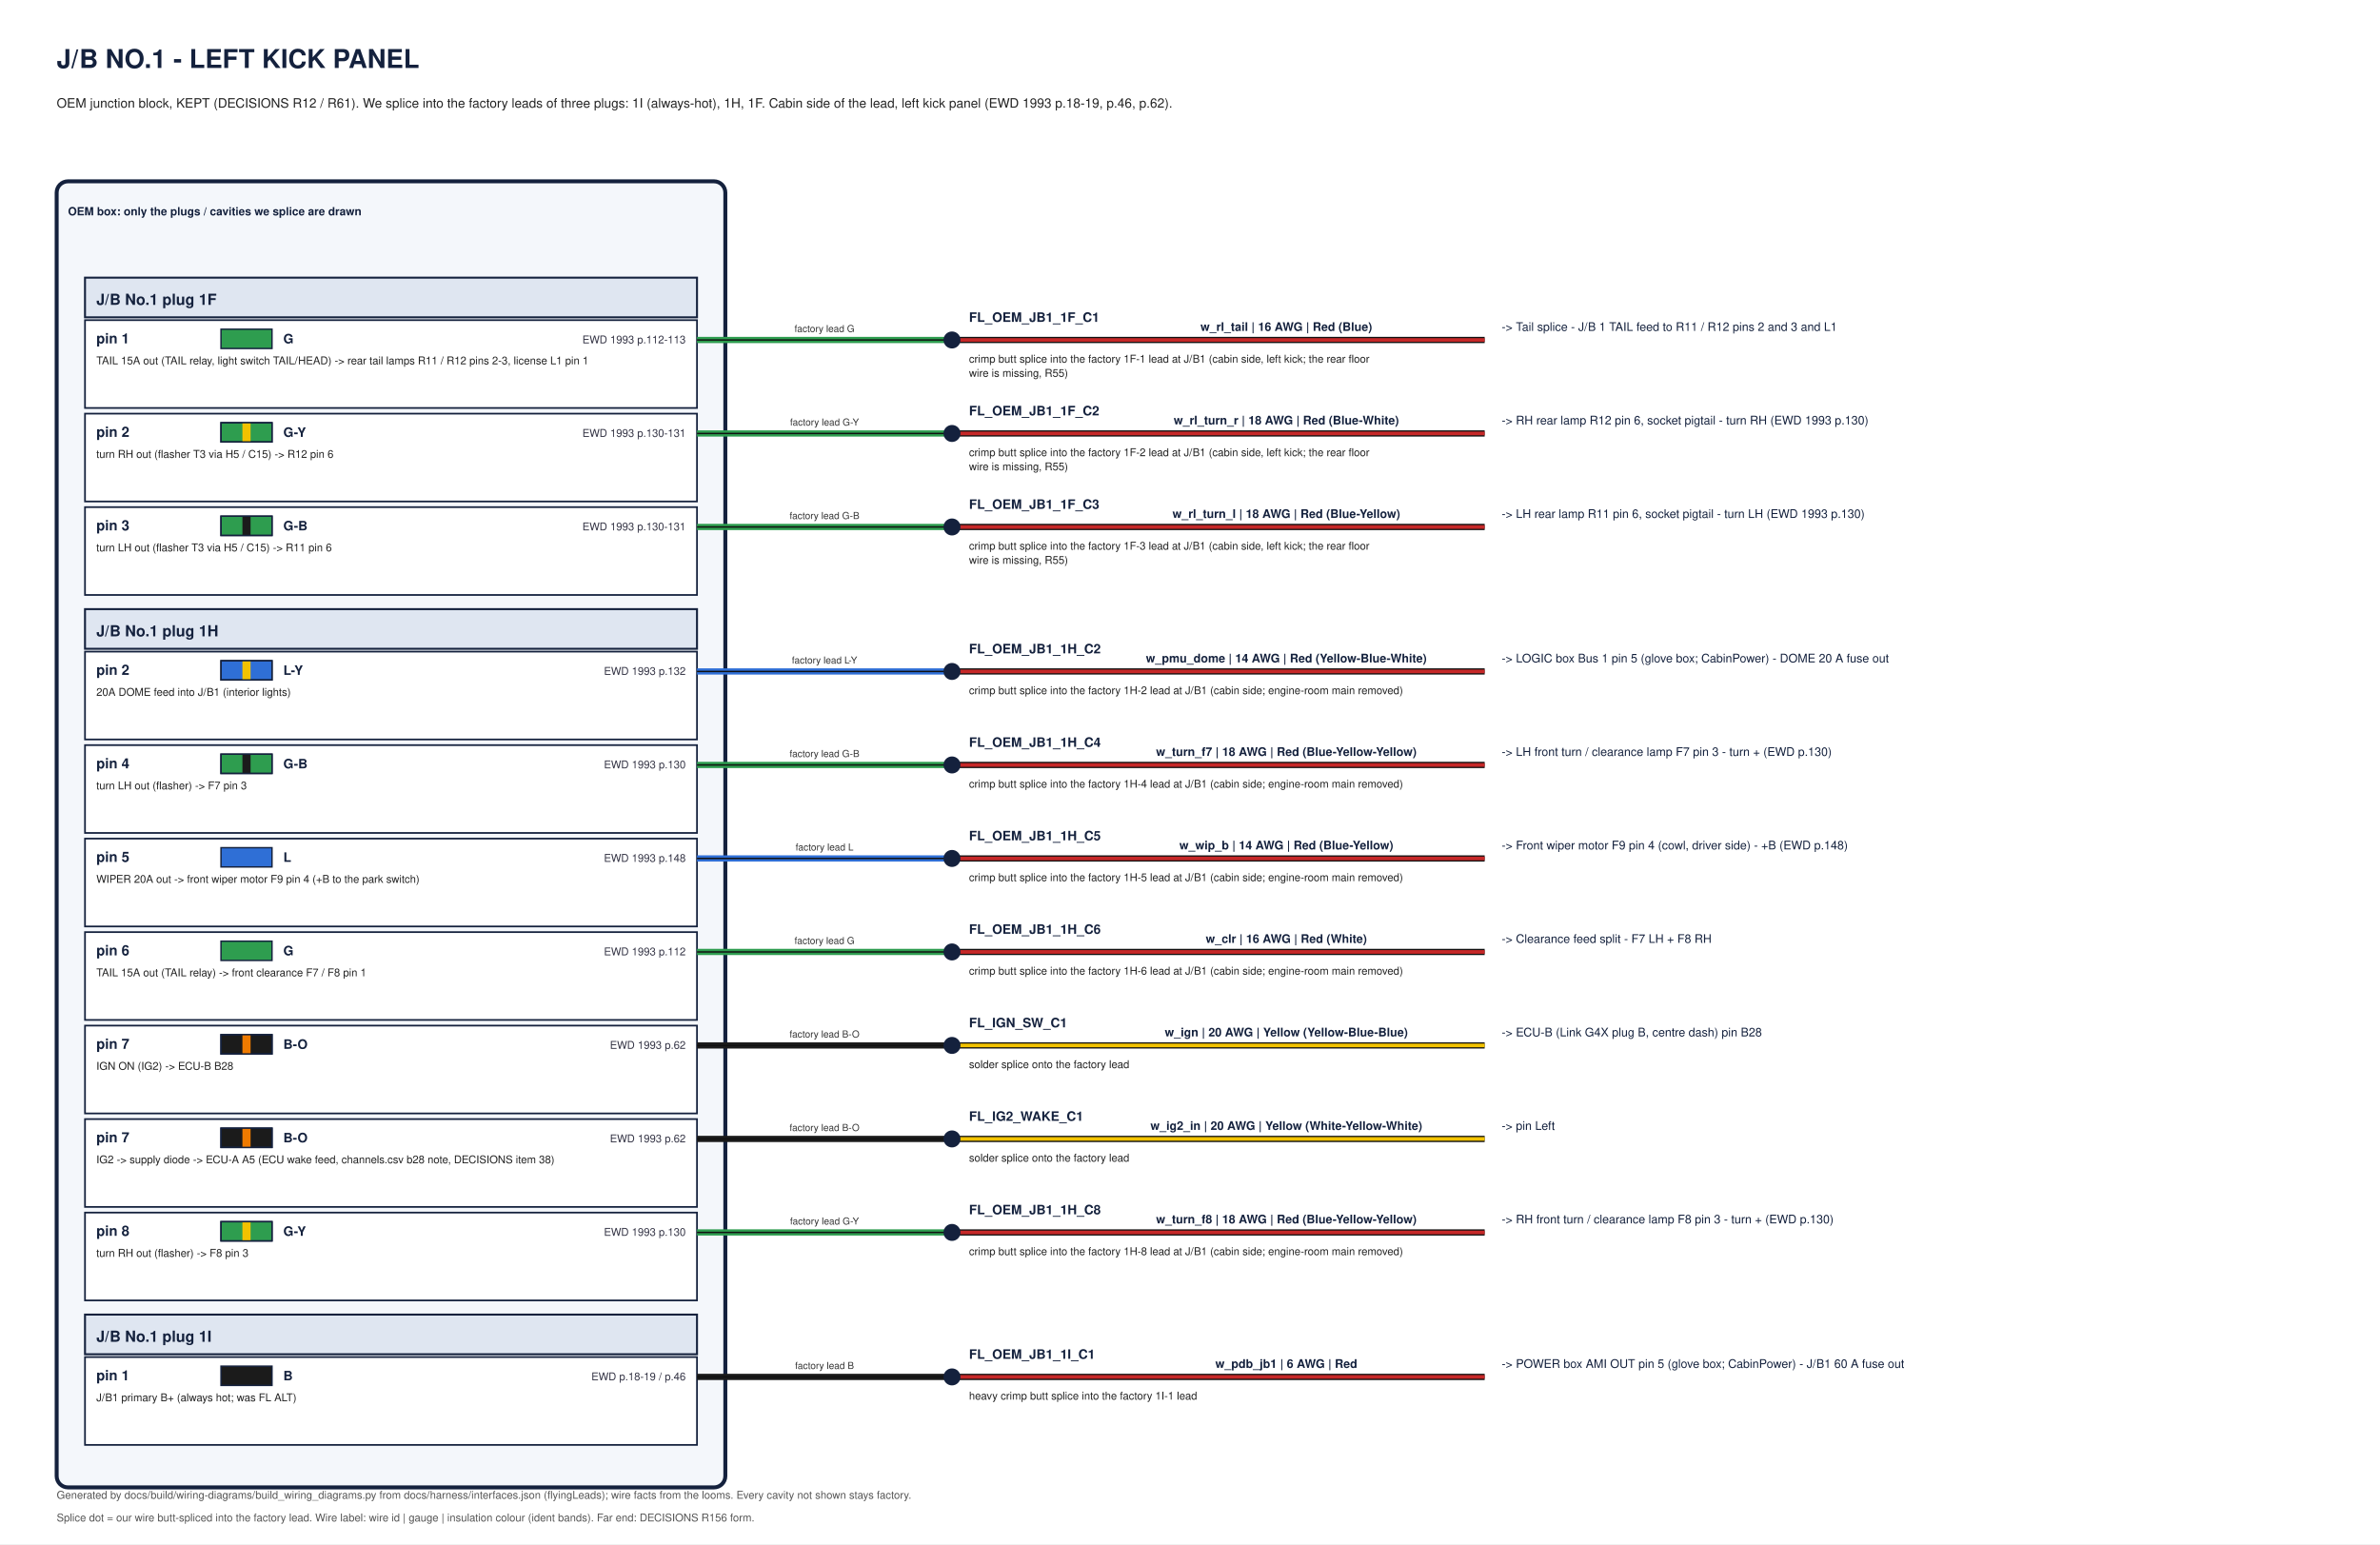
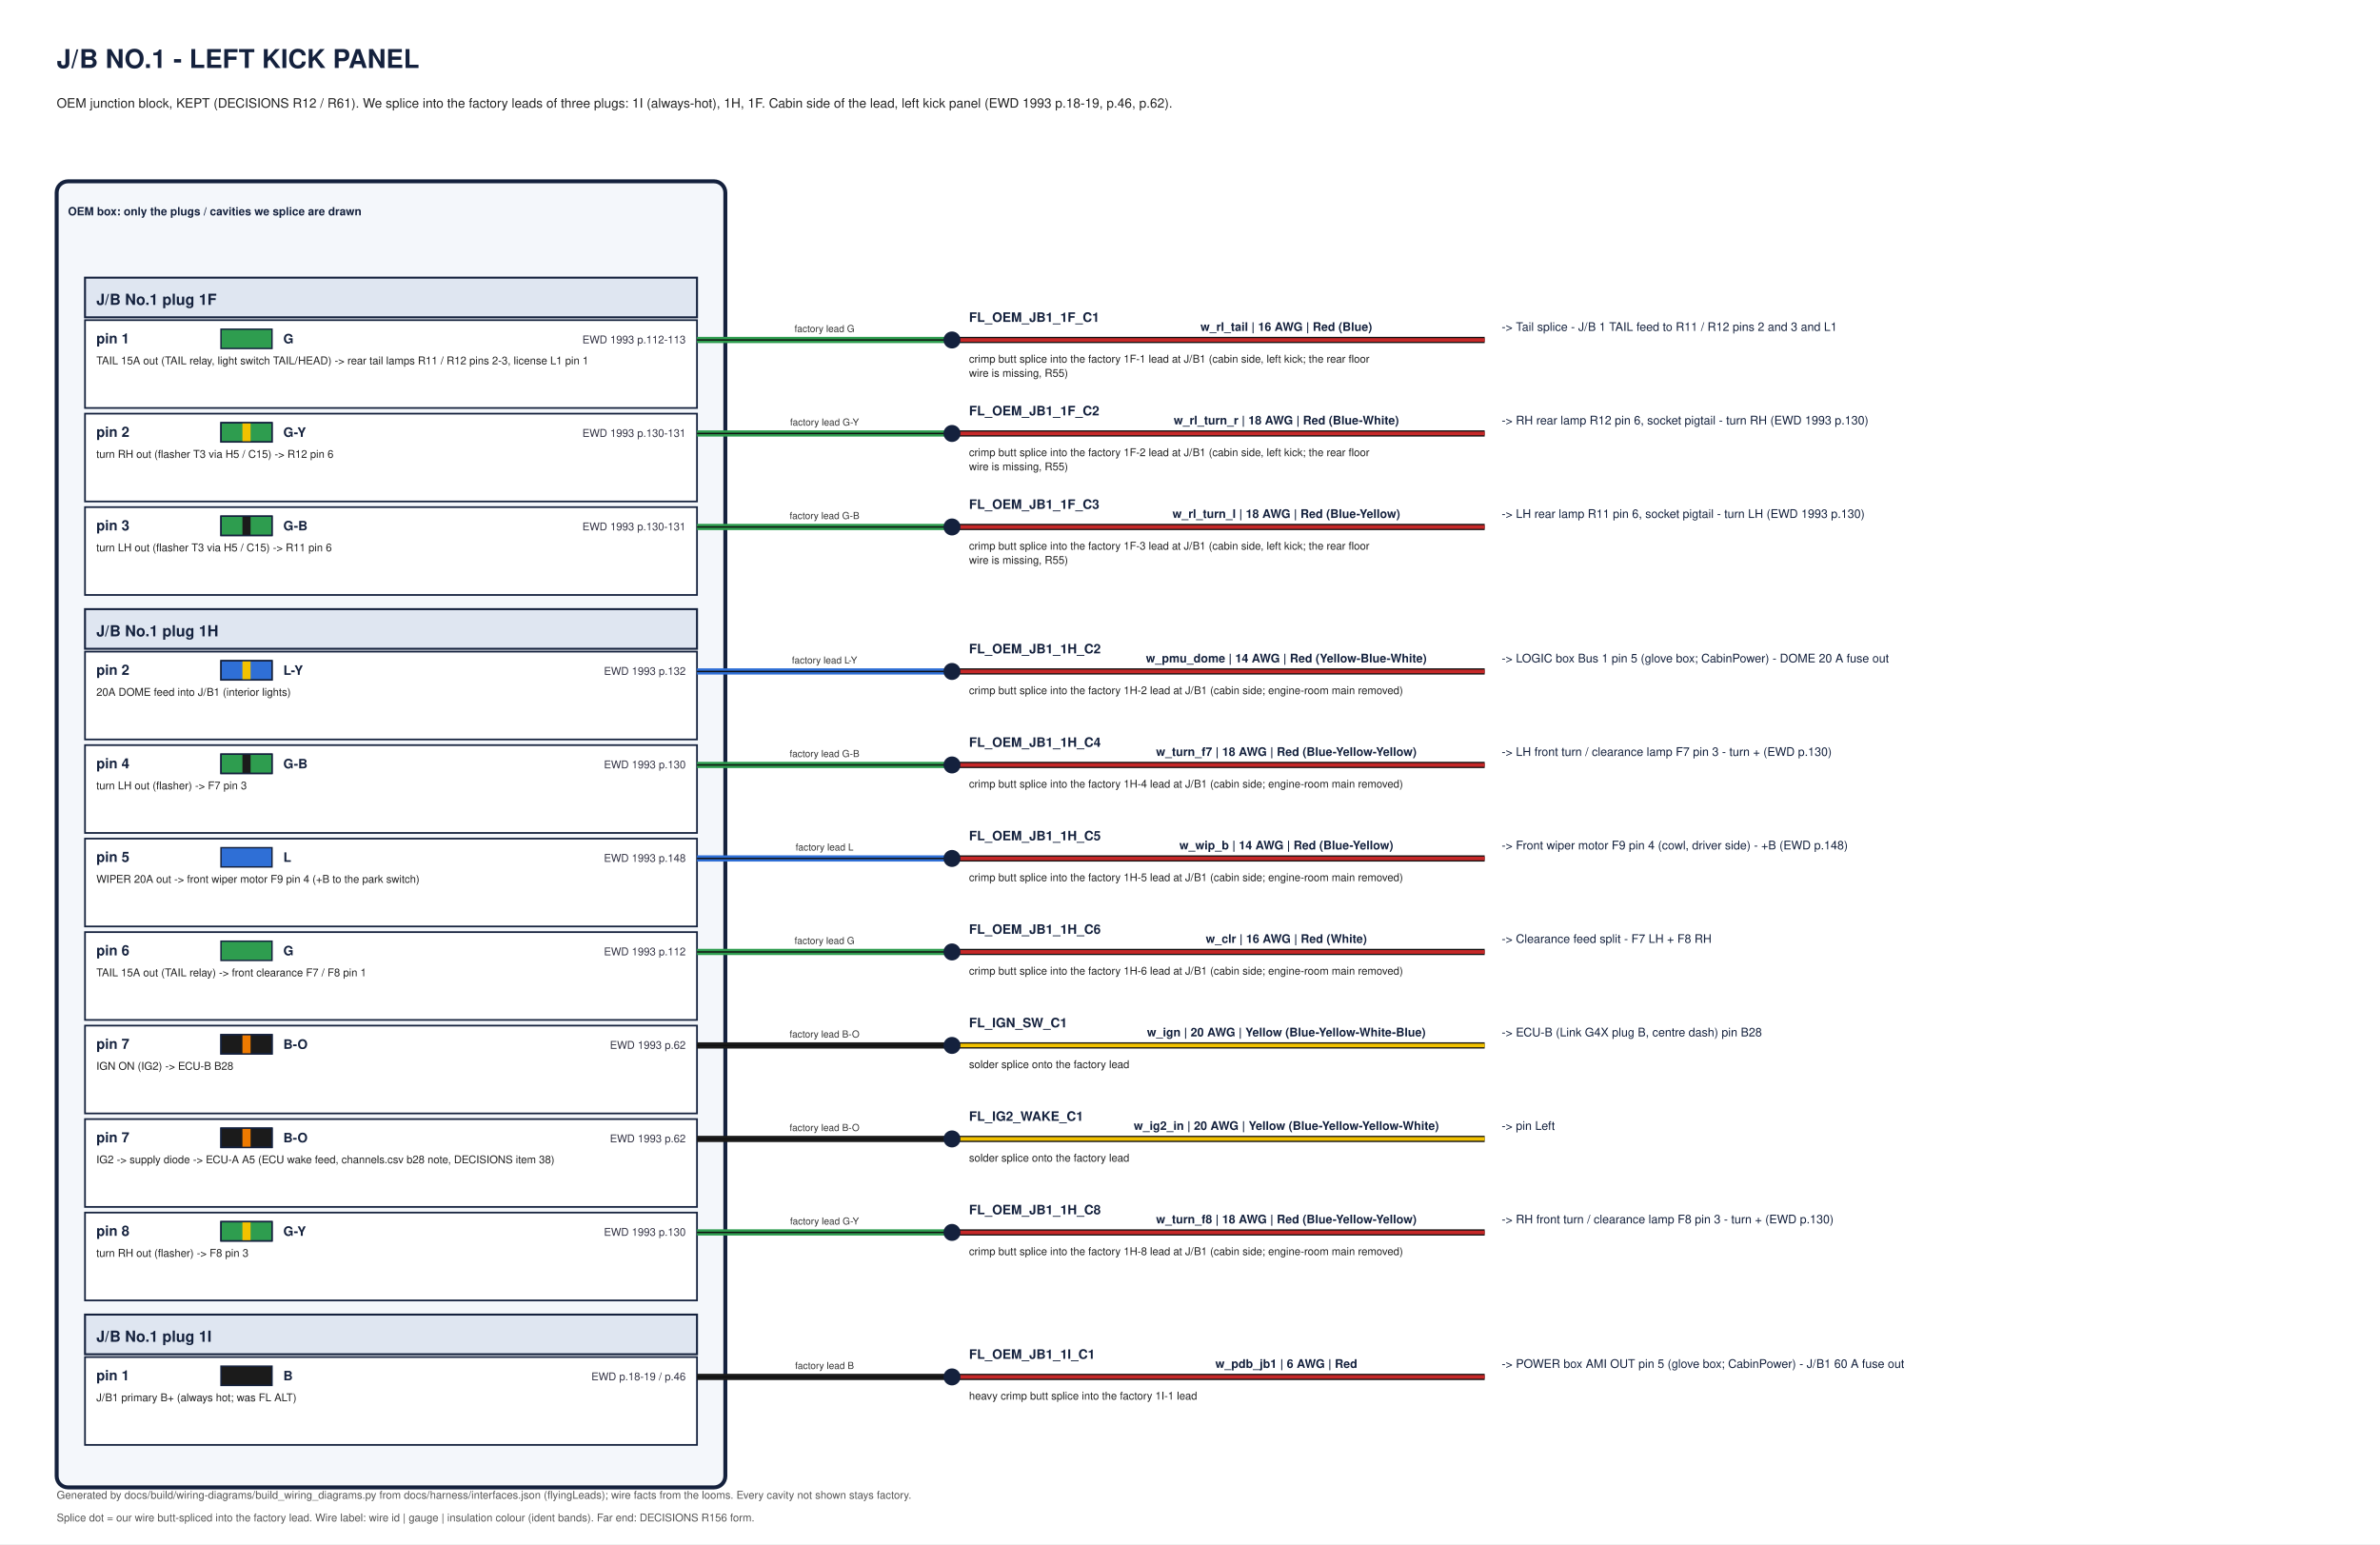
<svg xmlns="http://www.w3.org/2000/svg" viewBox="0 0 420.0 272.5" width="420.0mm" height="272.5mm">
  <rect x="0" y="0" width="420.0" height="272.5" fill="#ffffff" />
  <rect x="10.00" y="46.00" width="118.00" height="0.00" rx="0.00" fill="#ffffff" stroke="#14213d" stroke-width="0.35" />
  <rect x="10.00" y="32.00" width="118.00" height="230.50" rx="2.00" fill="#f4f7fb" stroke="#14213d" stroke-width="0.70" />
  <rect x="15.00" y="49.00" width="108.00" height="7.00" rx="0.00" fill="#dfe6f1" stroke="#14213d" stroke-width="0.35" />
  <rect x="15.00" y="56.50" width="108.00" height="15.50" rx="0.00" fill="#ffffff" stroke="#14213d" stroke-width="0.30" />
  <rect x="39.00" y="58.10" width="9.00" height="3.40" rx="0.00" fill="#2e9d4f" stroke="#14213d" stroke-width="0.25" />
  <line x1="123.00" y1="60.00" x2="168.00" y2="60.00" stroke="#2e9d4f" stroke-width="1.10" />
  <line x1="123.00" y1="60.00" x2="168.00" y2="60.00" stroke="#111" stroke-width="0.25" />
  <polyline points="168.00,60.00 262.00,60.00" fill="none" stroke="#ffffff" stroke-width="2.25" stroke-linejoin="round" stroke-linecap="butt" />
  <polyline points="168.00,60.00 262.00,60.00" fill="none" stroke="#111" stroke-width="1.10" stroke-linejoin="round" stroke-linecap="butt" />
  <polyline points="168.00,60.00 262.00,60.00" fill="none" stroke="#c62828" stroke-width="0.65" stroke-linejoin="round" stroke-linecap="butt" />
  <rect x="15.00" y="73.00" width="108.00" height="15.50" rx="0.00" fill="#ffffff" stroke="#14213d" stroke-width="0.30" />
  <rect x="39.00" y="74.60" width="9.00" height="3.40" rx="0.00" fill="#2e9d4f" stroke="#14213d" stroke-width="0.25" />
  <rect x="42.78" y="74.60" width="1.44" height="3.40" rx="0.00" fill="#f2c200" stroke="none" stroke-width="0.00" />
  <rect x="39.00" y="74.60" width="9.00" height="3.40" rx="0.00" fill="none" stroke="#14213d" stroke-width="0.25" />
  <line x1="123.00" y1="76.50" x2="168.00" y2="76.50" stroke="#2e9d4f" stroke-width="1.10" />
  <line x1="123.00" y1="76.50" x2="168.00" y2="76.50" stroke="#111" stroke-width="0.25" />
  <polyline points="168.00,76.50 262.00,76.50" fill="none" stroke="#ffffff" stroke-width="2.25" stroke-linejoin="round" stroke-linecap="butt" />
  <polyline points="168.00,76.50 262.00,76.50" fill="none" stroke="#111" stroke-width="1.10" stroke-linejoin="round" stroke-linecap="butt" />
  <polyline points="168.00,76.50 262.00,76.50" fill="none" stroke="#c62828" stroke-width="0.65" stroke-linejoin="round" stroke-linecap="butt" />
  <rect x="15.00" y="89.50" width="108.00" height="15.50" rx="0.00" fill="#ffffff" stroke="#14213d" stroke-width="0.30" />
  <rect x="39.00" y="91.10" width="9.00" height="3.40" rx="0.00" fill="#2e9d4f" stroke="#14213d" stroke-width="0.25" />
  <rect x="42.78" y="91.10" width="1.44" height="3.40" rx="0.00" fill="#1b1b1b" stroke="none" stroke-width="0.00" />
  <rect x="39.00" y="91.10" width="9.00" height="3.40" rx="0.00" fill="none" stroke="#14213d" stroke-width="0.25" />
  <line x1="123.00" y1="93.00" x2="168.00" y2="93.00" stroke="#2e9d4f" stroke-width="1.10" />
  <line x1="123.00" y1="93.00" x2="168.00" y2="93.00" stroke="#111" stroke-width="0.25" />
  <polyline points="168.00,93.00 262.00,93.00" fill="none" stroke="#ffffff" stroke-width="2.25" stroke-linejoin="round" stroke-linecap="butt" />
  <polyline points="168.00,93.00 262.00,93.00" fill="none" stroke="#111" stroke-width="1.10" stroke-linejoin="round" stroke-linecap="butt" />
  <polyline points="168.00,93.00 262.00,93.00" fill="none" stroke="#c62828" stroke-width="0.65" stroke-linejoin="round" stroke-linecap="butt" />
  <rect x="15.00" y="107.50" width="108.00" height="7.00" rx="0.00" fill="#dfe6f1" stroke="#14213d" stroke-width="0.35" />
  <rect x="15.00" y="115.00" width="108.00" height="15.50" rx="0.00" fill="#ffffff" stroke="#14213d" stroke-width="0.30" />
  <rect x="39.00" y="116.60" width="9.00" height="3.40" rx="0.00" fill="#2f6fd6" stroke="#14213d" stroke-width="0.25" />
  <rect x="42.78" y="116.60" width="1.44" height="3.40" rx="0.00" fill="#f2c200" stroke="none" stroke-width="0.00" />
  <rect x="39.00" y="116.60" width="9.00" height="3.40" rx="0.00" fill="none" stroke="#14213d" stroke-width="0.25" />
  <line x1="123.00" y1="118.50" x2="168.00" y2="118.50" stroke="#2f6fd6" stroke-width="1.10" />
  <line x1="123.00" y1="118.50" x2="168.00" y2="118.50" stroke="#111" stroke-width="0.25" />
  <polyline points="168.00,118.50 262.00,118.50" fill="none" stroke="#ffffff" stroke-width="2.25" stroke-linejoin="round" stroke-linecap="butt" />
  <polyline points="168.00,118.50 262.00,118.50" fill="none" stroke="#111" stroke-width="1.10" stroke-linejoin="round" stroke-linecap="butt" />
  <polyline points="168.00,118.50 262.00,118.50" fill="none" stroke="#c62828" stroke-width="0.65" stroke-linejoin="round" stroke-linecap="butt" />
  <rect x="15.00" y="131.50" width="108.00" height="15.50" rx="0.00" fill="#ffffff" stroke="#14213d" stroke-width="0.30" />
  <rect x="39.00" y="133.10" width="9.00" height="3.40" rx="0.00" fill="#2e9d4f" stroke="#14213d" stroke-width="0.25" />
  <rect x="42.78" y="133.10" width="1.44" height="3.40" rx="0.00" fill="#1b1b1b" stroke="none" stroke-width="0.00" />
  <rect x="39.00" y="133.10" width="9.00" height="3.40" rx="0.00" fill="none" stroke="#14213d" stroke-width="0.25" />
  <line x1="123.00" y1="135.00" x2="168.00" y2="135.00" stroke="#2e9d4f" stroke-width="1.10" />
  <line x1="123.00" y1="135.00" x2="168.00" y2="135.00" stroke="#111" stroke-width="0.25" />
  <polyline points="168.00,135.00 262.00,135.00" fill="none" stroke="#ffffff" stroke-width="2.25" stroke-linejoin="round" stroke-linecap="butt" />
  <polyline points="168.00,135.00 262.00,135.00" fill="none" stroke="#111" stroke-width="1.10" stroke-linejoin="round" stroke-linecap="butt" />
  <polyline points="168.00,135.00 262.00,135.00" fill="none" stroke="#c62828" stroke-width="0.65" stroke-linejoin="round" stroke-linecap="butt" />
  <rect x="15.00" y="148.00" width="108.00" height="15.50" rx="0.00" fill="#ffffff" stroke="#14213d" stroke-width="0.30" />
  <rect x="39.00" y="149.60" width="9.00" height="3.40" rx="0.00" fill="#2f6fd6" stroke="#14213d" stroke-width="0.25" />
  <line x1="123.00" y1="151.50" x2="168.00" y2="151.50" stroke="#2f6fd6" stroke-width="1.10" />
  <line x1="123.00" y1="151.50" x2="168.00" y2="151.50" stroke="#111" stroke-width="0.25" />
  <polyline points="168.00,151.50 262.00,151.50" fill="none" stroke="#ffffff" stroke-width="2.25" stroke-linejoin="round" stroke-linecap="butt" />
  <polyline points="168.00,151.50 262.00,151.50" fill="none" stroke="#111" stroke-width="1.10" stroke-linejoin="round" stroke-linecap="butt" />
  <polyline points="168.00,151.50 262.00,151.50" fill="none" stroke="#c62828" stroke-width="0.65" stroke-linejoin="round" stroke-linecap="butt" />
  <rect x="15.00" y="164.50" width="108.00" height="15.50" rx="0.00" fill="#ffffff" stroke="#14213d" stroke-width="0.30" />
  <rect x="39.00" y="166.10" width="9.00" height="3.40" rx="0.00" fill="#2e9d4f" stroke="#14213d" stroke-width="0.25" />
  <line x1="123.00" y1="168.00" x2="168.00" y2="168.00" stroke="#2e9d4f" stroke-width="1.10" />
  <line x1="123.00" y1="168.00" x2="168.00" y2="168.00" stroke="#111" stroke-width="0.25" />
  <polyline points="168.00,168.00 262.00,168.00" fill="none" stroke="#ffffff" stroke-width="2.25" stroke-linejoin="round" stroke-linecap="butt" />
  <polyline points="168.00,168.00 262.00,168.00" fill="none" stroke="#111" stroke-width="1.10" stroke-linejoin="round" stroke-linecap="butt" />
  <polyline points="168.00,168.00 262.00,168.00" fill="none" stroke="#c62828" stroke-width="0.65" stroke-linejoin="round" stroke-linecap="butt" />
  <rect x="15.00" y="181.00" width="108.00" height="15.50" rx="0.00" fill="#ffffff" stroke="#14213d" stroke-width="0.30" />
  <rect x="39.00" y="182.60" width="9.00" height="3.40" rx="0.00" fill="#1b1b1b" stroke="#14213d" stroke-width="0.25" />
  <rect x="42.78" y="182.60" width="1.44" height="3.40" rx="0.00" fill="#ee7a00" stroke="none" stroke-width="0.00" />
  <rect x="39.00" y="182.60" width="9.00" height="3.40" rx="0.00" fill="none" stroke="#14213d" stroke-width="0.25" />
  <line x1="123.00" y1="184.50" x2="168.00" y2="184.50" stroke="#1b1b1b" stroke-width="1.10" />
  <line x1="123.00" y1="184.50" x2="168.00" y2="184.50" stroke="#111" stroke-width="0.25" />
  <polyline points="168.00,184.50 262.00,184.50" fill="none" stroke="#ffffff" stroke-width="2.25" stroke-linejoin="round" stroke-linecap="butt" />
  <polyline points="168.00,184.50 262.00,184.50" fill="none" stroke="#111" stroke-width="1.10" stroke-linejoin="round" stroke-linecap="butt" />
  <polyline points="168.00,184.50 262.00,184.50" fill="none" stroke="#f2c200" stroke-width="0.65" stroke-linejoin="round" stroke-linecap="butt" />
  <rect x="15.00" y="197.50" width="108.00" height="15.50" rx="0.00" fill="#ffffff" stroke="#14213d" stroke-width="0.30" />
  <rect x="39.00" y="199.10" width="9.00" height="3.40" rx="0.00" fill="#1b1b1b" stroke="#14213d" stroke-width="0.25" />
  <rect x="42.78" y="199.10" width="1.44" height="3.40" rx="0.00" fill="#ee7a00" stroke="none" stroke-width="0.00" />
  <rect x="39.00" y="199.10" width="9.00" height="3.40" rx="0.00" fill="none" stroke="#14213d" stroke-width="0.25" />
  <line x1="123.00" y1="201.00" x2="168.00" y2="201.00" stroke="#1b1b1b" stroke-width="1.10" />
  <line x1="123.00" y1="201.00" x2="168.00" y2="201.00" stroke="#111" stroke-width="0.25" />
  <polyline points="168.00,201.00 262.00,201.00" fill="none" stroke="#ffffff" stroke-width="2.25" stroke-linejoin="round" stroke-linecap="butt" />
  <polyline points="168.00,201.00 262.00,201.00" fill="none" stroke="#111" stroke-width="1.10" stroke-linejoin="round" stroke-linecap="butt" />
  <polyline points="168.00,201.00 262.00,201.00" fill="none" stroke="#f2c200" stroke-width="0.65" stroke-linejoin="round" stroke-linecap="butt" />
  <rect x="15.00" y="214.00" width="108.00" height="15.50" rx="0.00" fill="#ffffff" stroke="#14213d" stroke-width="0.30" />
  <rect x="39.00" y="215.60" width="9.00" height="3.40" rx="0.00" fill="#2e9d4f" stroke="#14213d" stroke-width="0.25" />
  <rect x="42.78" y="215.60" width="1.44" height="3.40" rx="0.00" fill="#f2c200" stroke="none" stroke-width="0.00" />
  <rect x="39.00" y="215.60" width="9.00" height="3.40" rx="0.00" fill="none" stroke="#14213d" stroke-width="0.25" />
  <line x1="123.00" y1="217.50" x2="168.00" y2="217.50" stroke="#2e9d4f" stroke-width="1.10" />
  <line x1="123.00" y1="217.50" x2="168.00" y2="217.50" stroke="#111" stroke-width="0.25" />
  <polyline points="168.00,217.50 262.00,217.50" fill="none" stroke="#ffffff" stroke-width="2.25" stroke-linejoin="round" stroke-linecap="butt" />
  <polyline points="168.00,217.50 262.00,217.50" fill="none" stroke="#111" stroke-width="1.10" stroke-linejoin="round" stroke-linecap="butt" />
  <polyline points="168.00,217.50 262.00,217.50" fill="none" stroke="#c62828" stroke-width="0.65" stroke-linejoin="round" stroke-linecap="butt" />
  <rect x="15.00" y="232.00" width="108.00" height="7.00" rx="0.00" fill="#dfe6f1" stroke="#14213d" stroke-width="0.35" />
  <rect x="15.00" y="239.50" width="108.00" height="15.50" rx="0.00" fill="#ffffff" stroke="#14213d" stroke-width="0.30" />
  <rect x="39.00" y="241.10" width="9.00" height="3.40" rx="0.00" fill="#1b1b1b" stroke="#14213d" stroke-width="0.25" />
  <line x1="123.00" y1="243.00" x2="168.00" y2="243.00" stroke="#1b1b1b" stroke-width="1.10" />
  <line x1="123.00" y1="243.00" x2="168.00" y2="243.00" stroke="#111" stroke-width="0.25" />
  <polyline points="168.00,243.00 262.00,243.00" fill="none" stroke="#ffffff" stroke-width="2.25" stroke-linejoin="round" stroke-linecap="butt" />
  <polyline points="168.00,243.00 262.00,243.00" fill="none" stroke="#111" stroke-width="1.10" stroke-linejoin="round" stroke-linecap="butt" />
  <polyline points="168.00,243.00 262.00,243.00" fill="none" stroke="#c62828" stroke-width="0.65" stroke-linejoin="round" stroke-linecap="butt" />
  <text x="10.00" y="12.00" font-size="4.60" text-anchor="start" fill="#14213d" font-family="Helvetica, Arial, sans-serif" font-weight="bold">J/B NO.1 - LEFT KICK PANEL</text>
  <text x="10.00" y="19.00" font-size="2.30" text-anchor="start" fill="#222" font-family="Helvetica, Arial, sans-serif">OEM junction block, KEPT (DECISIONS R12 / R61). We splice into the factory leads of three plugs: 1I (always-hot), 1H, 1F. Cabin side of the lead, left kick panel (EWD 1993 p.18-19, p.46, p.62).</text>
  <text x="17.00" y="53.80" font-size="2.70" text-anchor="start" fill="#14213d" font-family="Helvetica, Arial, sans-serif" font-weight="bold">J/B No.1 plug 1F</text>
  <text x="17.00" y="60.60" font-size="2.50" text-anchor="start" fill="#14213d" font-family="Helvetica, Arial, sans-serif" font-weight="bold">pin 1</text>
  <text x="50.00" y="60.60" font-size="2.30" text-anchor="start" fill="#14213d" font-family="Helvetica, Arial, sans-serif" font-weight="bold">G</text>
  <text x="121.00" y="60.60" font-size="1.90" text-anchor="end" fill="#334" font-family="Helvetica, Arial, sans-serif">EWD 1993 p.112-113</text>
  <text x="17.00" y="64.30" font-size="1.90" text-anchor="start" fill="#222" font-family="Helvetica, Arial, sans-serif">TAIL 15A out (TAIL relay, light switch TAIL/HEAD) -&gt; rear tail lamps R11 / R12 pins 2-3, license L1 pin 1</text>
  <text x="145.50" y="58.60" font-size="1.70" text-anchor="middle" fill="#333" font-family="Helvetica, Arial, sans-serif">factory lead G</text>
  <circle cx="168.00" cy="60.00" r="1.50" fill="#14213d" stroke="none" stroke-width="0.20" />
  <text x="171.00" y="56.80" font-size="2.30" text-anchor="start" fill="#14213d" font-family="Helvetica, Arial, sans-serif" font-weight="bold">FL_OEM_JB1_1F_C1</text>
  <text x="171.00" y="64.00" font-size="1.90" text-anchor="start" fill="#222" font-family="Helvetica, Arial, sans-serif">crimp butt splice into the factory 1F-1 lead at J/B1 (cabin side, left kick; the rear floor</text>
  <text x="171.00" y="66.50" font-size="1.90" text-anchor="start" fill="#222" font-family="Helvetica, Arial, sans-serif">wire is missing, R55)</text>
  <text x="227.00" y="58.40" font-size="2.10" text-anchor="middle" fill="#14213d" font-family="Helvetica, Arial, sans-serif" font-weight="bold">w_rl_tail | 16 AWG | Red (Blue)</text>
  <text x="265.00" y="58.40" font-size="2.10" text-anchor="start" fill="#14213d" font-family="Helvetica, Arial, sans-serif">-&gt; Tail splice - J/B 1 TAIL feed to R11 / R12 pins 2 and 3 and L1</text>
  <text x="17.00" y="77.10" font-size="2.50" text-anchor="start" fill="#14213d" font-family="Helvetica, Arial, sans-serif" font-weight="bold">pin 2</text>
  <text x="50.00" y="77.10" font-size="2.30" text-anchor="start" fill="#14213d" font-family="Helvetica, Arial, sans-serif" font-weight="bold">G-Y</text>
  <text x="121.00" y="77.10" font-size="1.90" text-anchor="end" fill="#334" font-family="Helvetica, Arial, sans-serif">EWD 1993 p.130-131</text>
  <text x="17.00" y="80.80" font-size="1.90" text-anchor="start" fill="#222" font-family="Helvetica, Arial, sans-serif">turn RH out (flasher T3 via H5 / C15) -&gt; R12 pin 6</text>
  <text x="145.50" y="75.10" font-size="1.70" text-anchor="middle" fill="#333" font-family="Helvetica, Arial, sans-serif">factory lead G-Y</text>
  <circle cx="168.00" cy="76.50" r="1.50" fill="#14213d" stroke="none" stroke-width="0.20" />
  <text x="171.00" y="73.30" font-size="2.30" text-anchor="start" fill="#14213d" font-family="Helvetica, Arial, sans-serif" font-weight="bold">FL_OEM_JB1_1F_C2</text>
  <text x="171.00" y="80.50" font-size="1.90" text-anchor="start" fill="#222" font-family="Helvetica, Arial, sans-serif">crimp butt splice into the factory 1F-2 lead at J/B1 (cabin side, left kick; the rear floor</text>
  <text x="171.00" y="83.00" font-size="1.90" text-anchor="start" fill="#222" font-family="Helvetica, Arial, sans-serif">wire is missing, R55)</text>
  <text x="227.00" y="74.90" font-size="2.10" text-anchor="middle" fill="#14213d" font-family="Helvetica, Arial, sans-serif" font-weight="bold">w_rl_turn_r | 18 AWG | Red (Blue-White)</text>
  <text x="265.00" y="74.90" font-size="2.10" text-anchor="start" fill="#14213d" font-family="Helvetica, Arial, sans-serif">-&gt; RH rear lamp R12 pin 6, socket pigtail - turn RH (EWD 1993 p.130)</text>
  <text x="17.00" y="93.60" font-size="2.50" text-anchor="start" fill="#14213d" font-family="Helvetica, Arial, sans-serif" font-weight="bold">pin 3</text>
  <text x="50.00" y="93.60" font-size="2.30" text-anchor="start" fill="#14213d" font-family="Helvetica, Arial, sans-serif" font-weight="bold">G-B</text>
  <text x="121.00" y="93.60" font-size="1.90" text-anchor="end" fill="#334" font-family="Helvetica, Arial, sans-serif">EWD 1993 p.130-131</text>
  <text x="17.00" y="97.30" font-size="1.90" text-anchor="start" fill="#222" font-family="Helvetica, Arial, sans-serif">turn LH out (flasher T3 via H5 / C15) -&gt; R11 pin 6</text>
  <text x="145.50" y="91.60" font-size="1.70" text-anchor="middle" fill="#333" font-family="Helvetica, Arial, sans-serif">factory lead G-B</text>
  <circle cx="168.00" cy="93.00" r="1.50" fill="#14213d" stroke="none" stroke-width="0.20" />
  <text x="171.00" y="89.80" font-size="2.30" text-anchor="start" fill="#14213d" font-family="Helvetica, Arial, sans-serif" font-weight="bold">FL_OEM_JB1_1F_C3</text>
  <text x="171.00" y="97.00" font-size="1.90" text-anchor="start" fill="#222" font-family="Helvetica, Arial, sans-serif">crimp butt splice into the factory 1F-3 lead at J/B1 (cabin side, left kick; the rear floor</text>
  <text x="171.00" y="99.50" font-size="1.90" text-anchor="start" fill="#222" font-family="Helvetica, Arial, sans-serif">wire is missing, R55)</text>
  <text x="227.00" y="91.40" font-size="2.10" text-anchor="middle" fill="#14213d" font-family="Helvetica, Arial, sans-serif" font-weight="bold">w_rl_turn_l | 18 AWG | Red (Blue-Yellow)</text>
  <text x="265.00" y="91.40" font-size="2.10" text-anchor="start" fill="#14213d" font-family="Helvetica, Arial, sans-serif">-&gt; LH rear lamp R11 pin 6, socket pigtail - turn LH (EWD 1993 p.130)</text>
  <text x="17.00" y="112.30" font-size="2.70" text-anchor="start" fill="#14213d" font-family="Helvetica, Arial, sans-serif" font-weight="bold">J/B No.1 plug 1H</text>
  <text x="17.00" y="119.10" font-size="2.50" text-anchor="start" fill="#14213d" font-family="Helvetica, Arial, sans-serif" font-weight="bold">pin 2</text>
  <text x="50.00" y="119.10" font-size="2.30" text-anchor="start" fill="#14213d" font-family="Helvetica, Arial, sans-serif" font-weight="bold">L-Y</text>
  <text x="121.00" y="119.10" font-size="1.90" text-anchor="end" fill="#334" font-family="Helvetica, Arial, sans-serif">EWD 1993 p.132</text>
  <text x="17.00" y="122.80" font-size="1.90" text-anchor="start" fill="#222" font-family="Helvetica, Arial, sans-serif">20A DOME feed into J/B1 (interior lights)</text>
  <text x="145.50" y="117.10" font-size="1.70" text-anchor="middle" fill="#333" font-family="Helvetica, Arial, sans-serif">factory lead L-Y</text>
  <circle cx="168.00" cy="118.50" r="1.50" fill="#14213d" stroke="none" stroke-width="0.20" />
  <text x="171.00" y="115.30" font-size="2.30" text-anchor="start" fill="#14213d" font-family="Helvetica, Arial, sans-serif" font-weight="bold">FL_OEM_JB1_1H_C2</text>
  <text x="171.00" y="122.50" font-size="1.90" text-anchor="start" fill="#222" font-family="Helvetica, Arial, sans-serif">crimp butt splice into the factory 1H-2 lead at J/B1 (cabin side; engine-room main removed)</text>
  <text x="227.00" y="116.90" font-size="2.10" text-anchor="middle" fill="#14213d" font-family="Helvetica, Arial, sans-serif" font-weight="bold">w_pmu_dome | 14 AWG | Red (Yellow-Blue-White)</text>
  <text x="265.00" y="116.90" font-size="2.10" text-anchor="start" fill="#14213d" font-family="Helvetica, Arial, sans-serif">-&gt; LOGIC box Bus 1 pin 5 (glove box; CabinPower) - DOME 20 A fuse out</text>
  <text x="17.00" y="135.60" font-size="2.50" text-anchor="start" fill="#14213d" font-family="Helvetica, Arial, sans-serif" font-weight="bold">pin 4</text>
  <text x="50.00" y="135.60" font-size="2.30" text-anchor="start" fill="#14213d" font-family="Helvetica, Arial, sans-serif" font-weight="bold">G-B</text>
  <text x="121.00" y="135.60" font-size="1.90" text-anchor="end" fill="#334" font-family="Helvetica, Arial, sans-serif">EWD 1993 p.130</text>
  <text x="17.00" y="139.30" font-size="1.90" text-anchor="start" fill="#222" font-family="Helvetica, Arial, sans-serif">turn LH out (flasher) -&gt; F7 pin 3</text>
  <text x="145.50" y="133.60" font-size="1.70" text-anchor="middle" fill="#333" font-family="Helvetica, Arial, sans-serif">factory lead G-B</text>
  <circle cx="168.00" cy="135.00" r="1.50" fill="#14213d" stroke="none" stroke-width="0.20" />
  <text x="171.00" y="131.80" font-size="2.30" text-anchor="start" fill="#14213d" font-family="Helvetica, Arial, sans-serif" font-weight="bold">FL_OEM_JB1_1H_C4</text>
  <text x="171.00" y="139.00" font-size="1.90" text-anchor="start" fill="#222" font-family="Helvetica, Arial, sans-serif">crimp butt splice into the factory 1H-4 lead at J/B1 (cabin side; engine-room main removed)</text>
  <text x="227.00" y="133.40" font-size="2.10" text-anchor="middle" fill="#14213d" font-family="Helvetica, Arial, sans-serif" font-weight="bold">w_turn_f7 | 18 AWG | Red (Blue-Yellow-Yellow)</text>
  <text x="265.00" y="133.40" font-size="2.10" text-anchor="start" fill="#14213d" font-family="Helvetica, Arial, sans-serif">-&gt; LH front turn / clearance lamp F7 pin 3 - turn + (EWD p.130)</text>
  <text x="17.00" y="152.10" font-size="2.50" text-anchor="start" fill="#14213d" font-family="Helvetica, Arial, sans-serif" font-weight="bold">pin 5</text>
  <text x="50.00" y="152.10" font-size="2.30" text-anchor="start" fill="#14213d" font-family="Helvetica, Arial, sans-serif" font-weight="bold">L</text>
  <text x="121.00" y="152.10" font-size="1.90" text-anchor="end" fill="#334" font-family="Helvetica, Arial, sans-serif">EWD 1993 p.148</text>
  <text x="17.00" y="155.80" font-size="1.90" text-anchor="start" fill="#222" font-family="Helvetica, Arial, sans-serif">WIPER 20A out -&gt; front wiper motor F9 pin 4 (+B to the park switch)</text>
  <text x="145.50" y="150.10" font-size="1.70" text-anchor="middle" fill="#333" font-family="Helvetica, Arial, sans-serif">factory lead L</text>
  <circle cx="168.00" cy="151.50" r="1.50" fill="#14213d" stroke="none" stroke-width="0.20" />
  <text x="171.00" y="148.30" font-size="2.30" text-anchor="start" fill="#14213d" font-family="Helvetica, Arial, sans-serif" font-weight="bold">FL_OEM_JB1_1H_C5</text>
  <text x="171.00" y="155.50" font-size="1.90" text-anchor="start" fill="#222" font-family="Helvetica, Arial, sans-serif">crimp butt splice into the factory 1H-5 lead at J/B1 (cabin side; engine-room main removed)</text>
  <text x="227.00" y="149.90" font-size="2.10" text-anchor="middle" fill="#14213d" font-family="Helvetica, Arial, sans-serif" font-weight="bold">w_wip_b | 14 AWG | Red (Blue-Yellow)</text>
  <text x="265.00" y="149.90" font-size="2.10" text-anchor="start" fill="#14213d" font-family="Helvetica, Arial, sans-serif">-&gt; Front wiper motor F9 pin 4 (cowl, driver side) - +B (EWD p.148)</text>
  <text x="17.00" y="168.60" font-size="2.50" text-anchor="start" fill="#14213d" font-family="Helvetica, Arial, sans-serif" font-weight="bold">pin 6</text>
  <text x="50.00" y="168.60" font-size="2.30" text-anchor="start" fill="#14213d" font-family="Helvetica, Arial, sans-serif" font-weight="bold">G</text>
  <text x="121.00" y="168.60" font-size="1.90" text-anchor="end" fill="#334" font-family="Helvetica, Arial, sans-serif">EWD 1993 p.112</text>
  <text x="17.00" y="172.30" font-size="1.90" text-anchor="start" fill="#222" font-family="Helvetica, Arial, sans-serif">TAIL 15A out (TAIL relay) -&gt; front clearance F7 / F8 pin 1</text>
  <text x="145.50" y="166.60" font-size="1.70" text-anchor="middle" fill="#333" font-family="Helvetica, Arial, sans-serif">factory lead G</text>
  <circle cx="168.00" cy="168.00" r="1.50" fill="#14213d" stroke="none" stroke-width="0.20" />
  <text x="171.00" y="164.80" font-size="2.30" text-anchor="start" fill="#14213d" font-family="Helvetica, Arial, sans-serif" font-weight="bold">FL_OEM_JB1_1H_C6</text>
  <text x="171.00" y="172.00" font-size="1.90" text-anchor="start" fill="#222" font-family="Helvetica, Arial, sans-serif">crimp butt splice into the factory 1H-6 lead at J/B1 (cabin side; engine-room main removed)</text>
  <text x="227.00" y="166.40" font-size="2.10" text-anchor="middle" fill="#14213d" font-family="Helvetica, Arial, sans-serif" font-weight="bold">w_clr | 16 AWG | Red (White)</text>
  <text x="265.00" y="166.40" font-size="2.10" text-anchor="start" fill="#14213d" font-family="Helvetica, Arial, sans-serif">-&gt; Clearance feed split - F7 LH + F8 RH</text>
  <text x="17.00" y="185.10" font-size="2.50" text-anchor="start" fill="#14213d" font-family="Helvetica, Arial, sans-serif" font-weight="bold">pin 7</text>
  <text x="50.00" y="185.10" font-size="2.30" text-anchor="start" fill="#14213d" font-family="Helvetica, Arial, sans-serif" font-weight="bold">B-O</text>
  <text x="121.00" y="185.10" font-size="1.90" text-anchor="end" fill="#334" font-family="Helvetica, Arial, sans-serif">EWD 1993 p.62</text>
  <text x="17.00" y="188.80" font-size="1.90" text-anchor="start" fill="#222" font-family="Helvetica, Arial, sans-serif">IGN ON (IG2) -&gt; ECU-B B28</text>
  <text x="145.50" y="183.10" font-size="1.70" text-anchor="middle" fill="#333" font-family="Helvetica, Arial, sans-serif">factory lead B-O</text>
  <circle cx="168.00" cy="184.50" r="1.50" fill="#14213d" stroke="none" stroke-width="0.20" />
  <text x="171.00" y="181.30" font-size="2.30" text-anchor="start" fill="#14213d" font-family="Helvetica, Arial, sans-serif" font-weight="bold">FL_IGN_SW_C1</text>
  <text x="171.00" y="188.50" font-size="1.90" text-anchor="start" fill="#222" font-family="Helvetica, Arial, sans-serif">solder splice onto the factory lead</text>
-   <text x="227.00" y="182.90" font-size="2.10" text-anchor="middle" fill="#14213d" font-family="Helvetica, Arial, sans-serif" font-weight="bold">w_ign | 20 AWG | Yellow (Yellow-Blue-Blue)</text>
+   <text x="227.00" y="182.90" font-size="2.10" text-anchor="middle" fill="#14213d" font-family="Helvetica, Arial, sans-serif" font-weight="bold">w_ign | 20 AWG | Yellow (Blue-Yellow-White-Blue)</text>
  <text x="265.00" y="182.90" font-size="2.10" text-anchor="start" fill="#14213d" font-family="Helvetica, Arial, sans-serif">-&gt; ECU-B (Link G4X plug B, centre dash) pin B28</text>
  <text x="17.00" y="201.60" font-size="2.50" text-anchor="start" fill="#14213d" font-family="Helvetica, Arial, sans-serif" font-weight="bold">pin 7</text>
  <text x="50.00" y="201.60" font-size="2.30" text-anchor="start" fill="#14213d" font-family="Helvetica, Arial, sans-serif" font-weight="bold">B-O</text>
  <text x="121.00" y="201.60" font-size="1.90" text-anchor="end" fill="#334" font-family="Helvetica, Arial, sans-serif">EWD 1993 p.62</text>
  <text x="17.00" y="205.30" font-size="1.90" text-anchor="start" fill="#222" font-family="Helvetica, Arial, sans-serif">IG2 -&gt; supply diode -&gt; ECU-A A5 (ECU wake feed, channels.csv b28 note, DECISIONS item 38)</text>
  <text x="145.50" y="199.60" font-size="1.70" text-anchor="middle" fill="#333" font-family="Helvetica, Arial, sans-serif">factory lead B-O</text>
  <circle cx="168.00" cy="201.00" r="1.50" fill="#14213d" stroke="none" stroke-width="0.20" />
  <text x="171.00" y="197.80" font-size="2.30" text-anchor="start" fill="#14213d" font-family="Helvetica, Arial, sans-serif" font-weight="bold">FL_IG2_WAKE_C1</text>
  <text x="171.00" y="205.00" font-size="1.90" text-anchor="start" fill="#222" font-family="Helvetica, Arial, sans-serif">solder splice onto the factory lead</text>
-   <text x="227.00" y="199.40" font-size="2.10" text-anchor="middle" fill="#14213d" font-family="Helvetica, Arial, sans-serif" font-weight="bold">w_ig2_in | 20 AWG | Yellow (White-Yellow-White)</text>
+   <text x="227.00" y="199.40" font-size="2.10" text-anchor="middle" fill="#14213d" font-family="Helvetica, Arial, sans-serif" font-weight="bold">w_ig2_in | 20 AWG | Yellow (Blue-Yellow-Yellow-White)</text>
  <text x="265.00" y="199.40" font-size="2.10" text-anchor="start" fill="#14213d" font-family="Helvetica, Arial, sans-serif">-&gt; pin Left</text>
  <text x="17.00" y="218.10" font-size="2.50" text-anchor="start" fill="#14213d" font-family="Helvetica, Arial, sans-serif" font-weight="bold">pin 8</text>
  <text x="50.00" y="218.10" font-size="2.30" text-anchor="start" fill="#14213d" font-family="Helvetica, Arial, sans-serif" font-weight="bold">G-Y</text>
  <text x="121.00" y="218.10" font-size="1.90" text-anchor="end" fill="#334" font-family="Helvetica, Arial, sans-serif">EWD 1993 p.130</text>
  <text x="17.00" y="221.80" font-size="1.90" text-anchor="start" fill="#222" font-family="Helvetica, Arial, sans-serif">turn RH out (flasher) -&gt; F8 pin 3</text>
  <text x="145.50" y="216.10" font-size="1.70" text-anchor="middle" fill="#333" font-family="Helvetica, Arial, sans-serif">factory lead G-Y</text>
  <circle cx="168.00" cy="217.50" r="1.50" fill="#14213d" stroke="none" stroke-width="0.20" />
  <text x="171.00" y="214.30" font-size="2.30" text-anchor="start" fill="#14213d" font-family="Helvetica, Arial, sans-serif" font-weight="bold">FL_OEM_JB1_1H_C8</text>
  <text x="171.00" y="221.50" font-size="1.90" text-anchor="start" fill="#222" font-family="Helvetica, Arial, sans-serif">crimp butt splice into the factory 1H-8 lead at J/B1 (cabin side; engine-room main removed)</text>
  <text x="227.00" y="215.90" font-size="2.10" text-anchor="middle" fill="#14213d" font-family="Helvetica, Arial, sans-serif" font-weight="bold">w_turn_f8 | 18 AWG | Red (Blue-Yellow-Yellow)</text>
  <text x="265.00" y="215.90" font-size="2.10" text-anchor="start" fill="#14213d" font-family="Helvetica, Arial, sans-serif">-&gt; RH front turn / clearance lamp F8 pin 3 - turn + (EWD p.130)</text>
  <text x="17.00" y="236.80" font-size="2.70" text-anchor="start" fill="#14213d" font-family="Helvetica, Arial, sans-serif" font-weight="bold">J/B No.1 plug 1I</text>
  <text x="17.00" y="243.60" font-size="2.50" text-anchor="start" fill="#14213d" font-family="Helvetica, Arial, sans-serif" font-weight="bold">pin 1</text>
  <text x="50.00" y="243.60" font-size="2.30" text-anchor="start" fill="#14213d" font-family="Helvetica, Arial, sans-serif" font-weight="bold">B</text>
  <text x="121.00" y="243.60" font-size="1.90" text-anchor="end" fill="#334" font-family="Helvetica, Arial, sans-serif">EWD p.18-19 / p.46</text>
  <text x="17.00" y="247.30" font-size="1.90" text-anchor="start" fill="#222" font-family="Helvetica, Arial, sans-serif">J/B1 primary B+ (always hot; was FL ALT)</text>
  <text x="145.50" y="241.60" font-size="1.70" text-anchor="middle" fill="#333" font-family="Helvetica, Arial, sans-serif">factory lead B</text>
  <circle cx="168.00" cy="243.00" r="1.50" fill="#14213d" stroke="none" stroke-width="0.20" />
  <text x="171.00" y="239.80" font-size="2.30" text-anchor="start" fill="#14213d" font-family="Helvetica, Arial, sans-serif" font-weight="bold">FL_OEM_JB1_1I_C1</text>
  <text x="171.00" y="247.00" font-size="1.90" text-anchor="start" fill="#222" font-family="Helvetica, Arial, sans-serif">heavy crimp butt splice into the factory 1I-1 lead</text>
  <text x="227.00" y="241.40" font-size="2.10" text-anchor="middle" fill="#14213d" font-family="Helvetica, Arial, sans-serif" font-weight="bold">w_pdb_jb1 | 6 AWG | Red</text>
  <text x="265.00" y="241.40" font-size="2.10" text-anchor="start" fill="#14213d" font-family="Helvetica, Arial, sans-serif">-&gt; POWER box AMI OUT pin 5 (glove box; CabinPower) - J/B1 60 A fuse out</text>
  <text x="12.00" y="38.00" font-size="2.00" text-anchor="start" fill="#14213d" font-family="Helvetica, Arial, sans-serif" font-weight="bold">OEM box: only the plugs / cavities we splice are drawn</text>
  <text x="10.00" y="264.50" font-size="1.90" text-anchor="start" fill="#555" font-family="Helvetica, Arial, sans-serif">Generated by docs/build/wiring-diagrams/build_wiring_diagrams.py from docs/harness/interfaces.json (flyingLeads); wire facts from the looms. Every cavity not shown stays factory.</text>
  <text x="10.00" y="268.50" font-size="1.90" text-anchor="start" fill="#555" font-family="Helvetica, Arial, sans-serif">Splice dot = our wire butt-spliced into the factory lead. Wire label: wire id | gauge | insulation colour (ident bands). Far end: DECISIONS R156 form.</text>
</svg>
